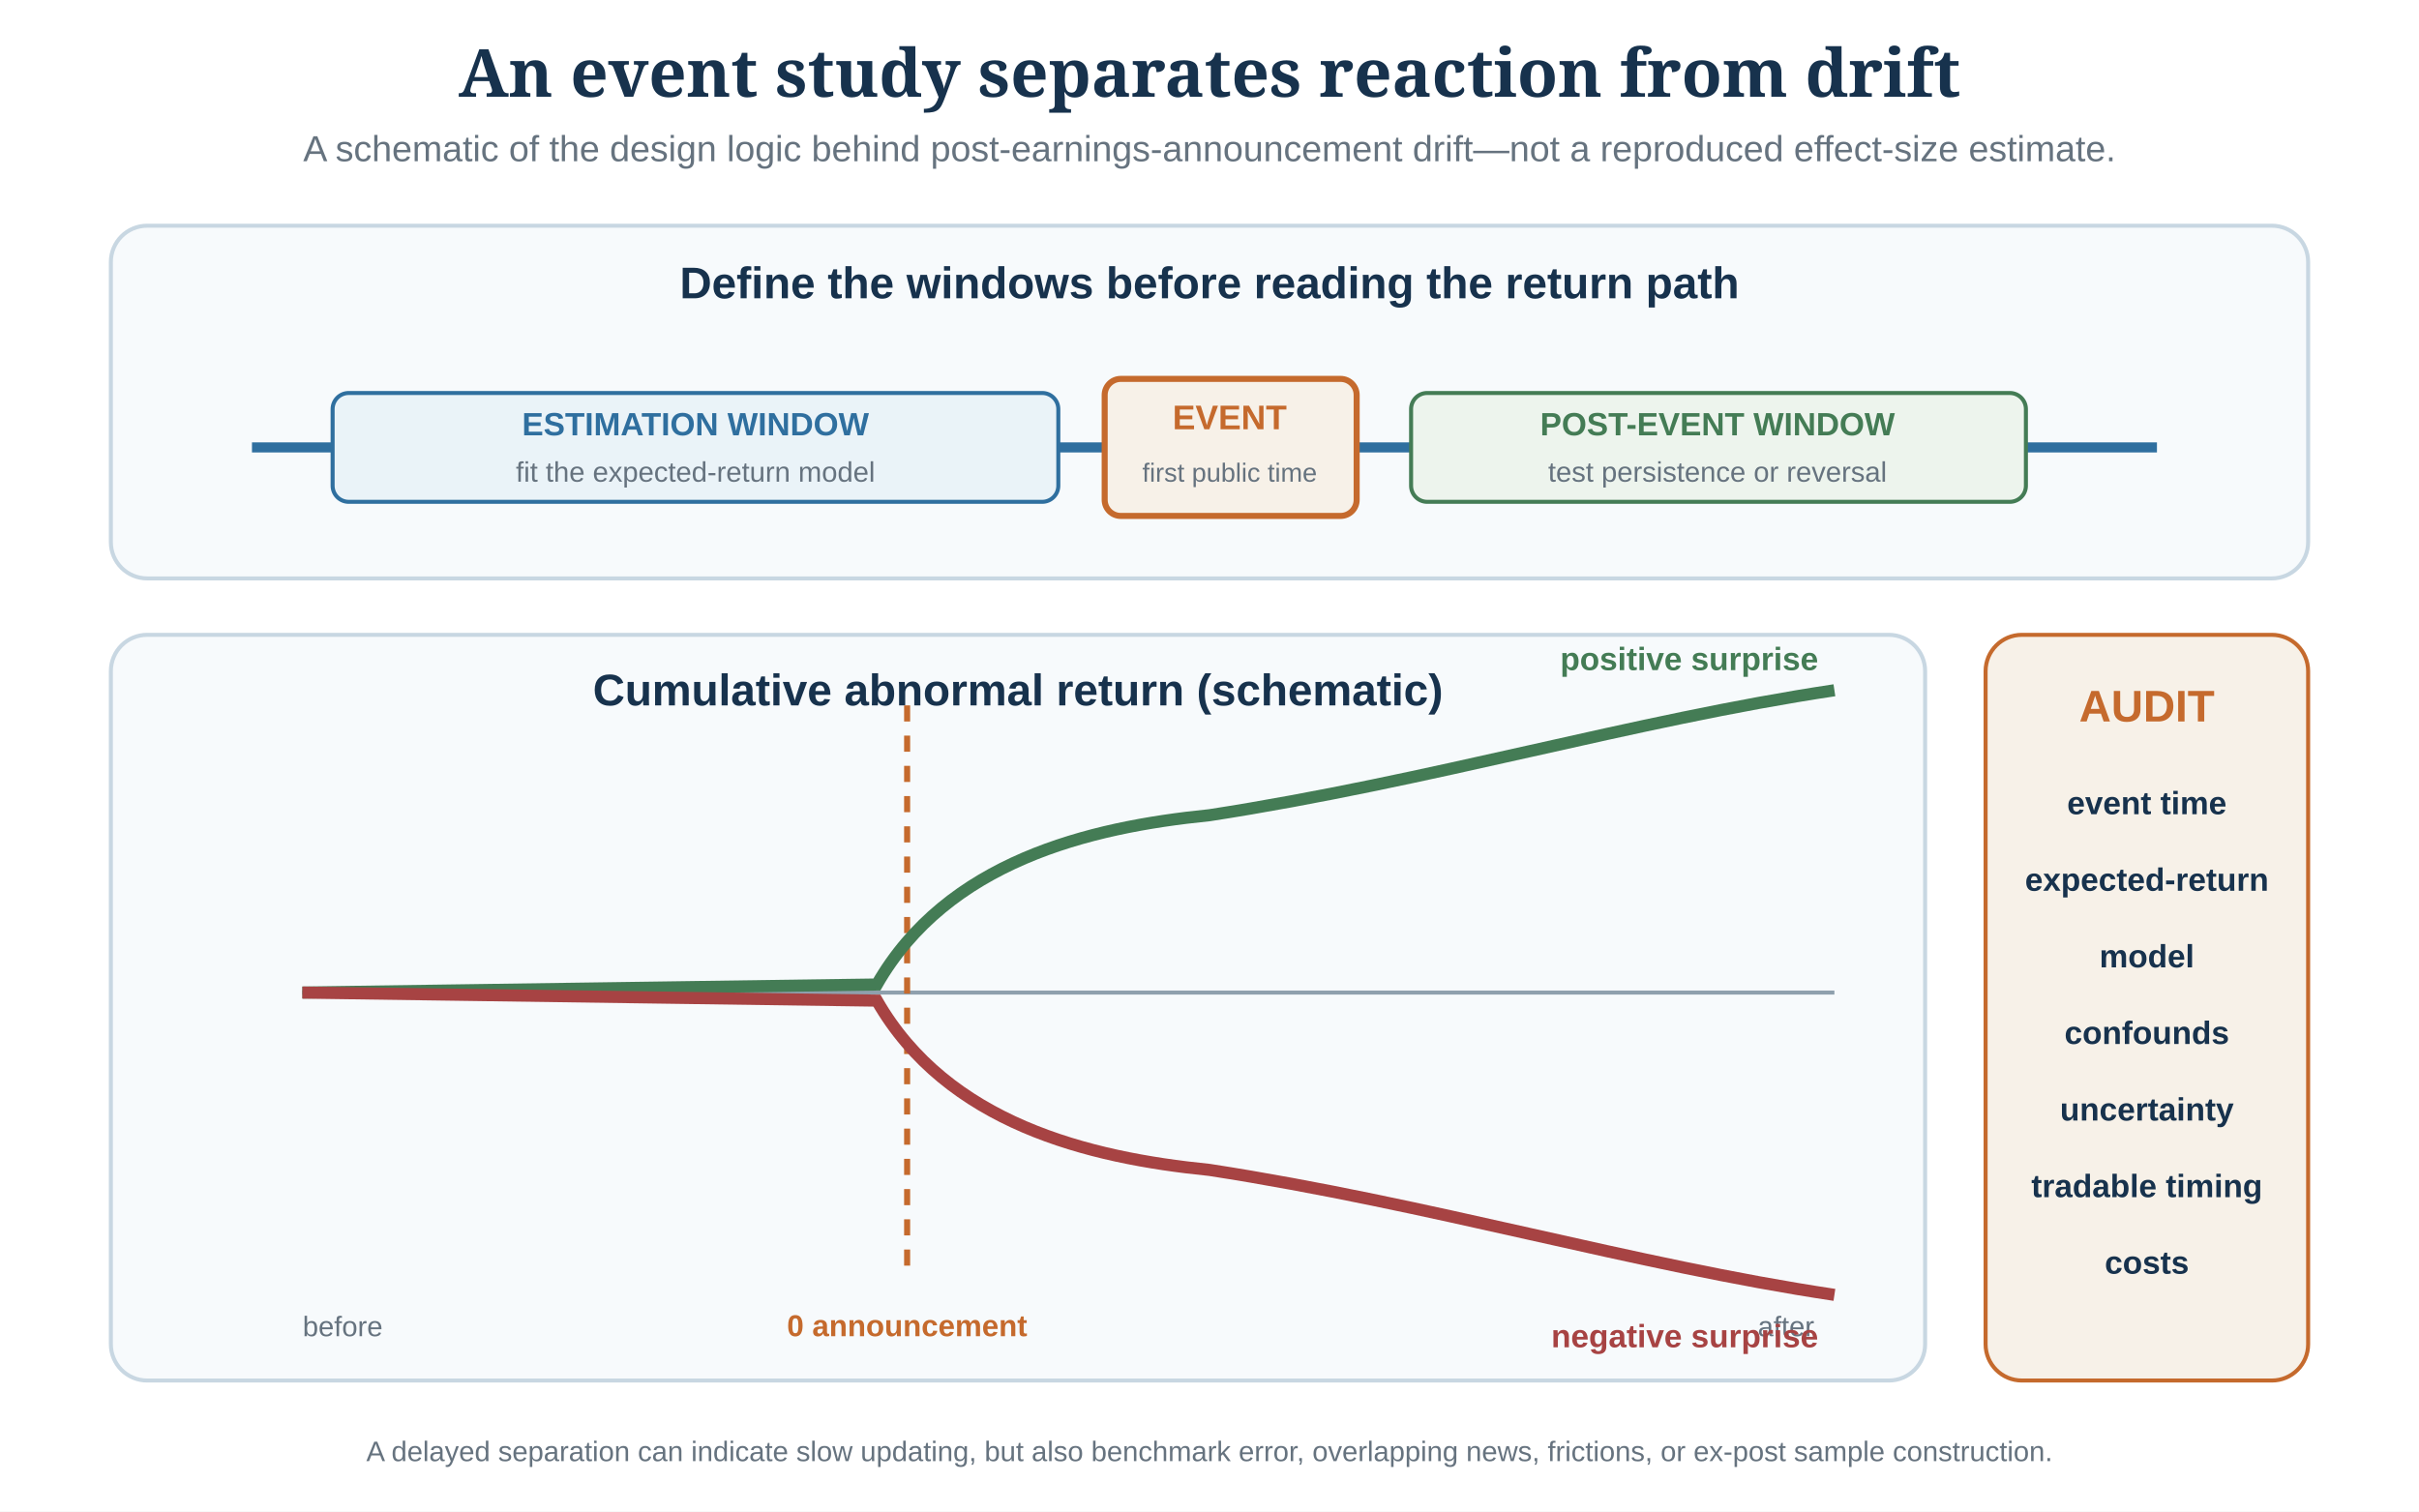
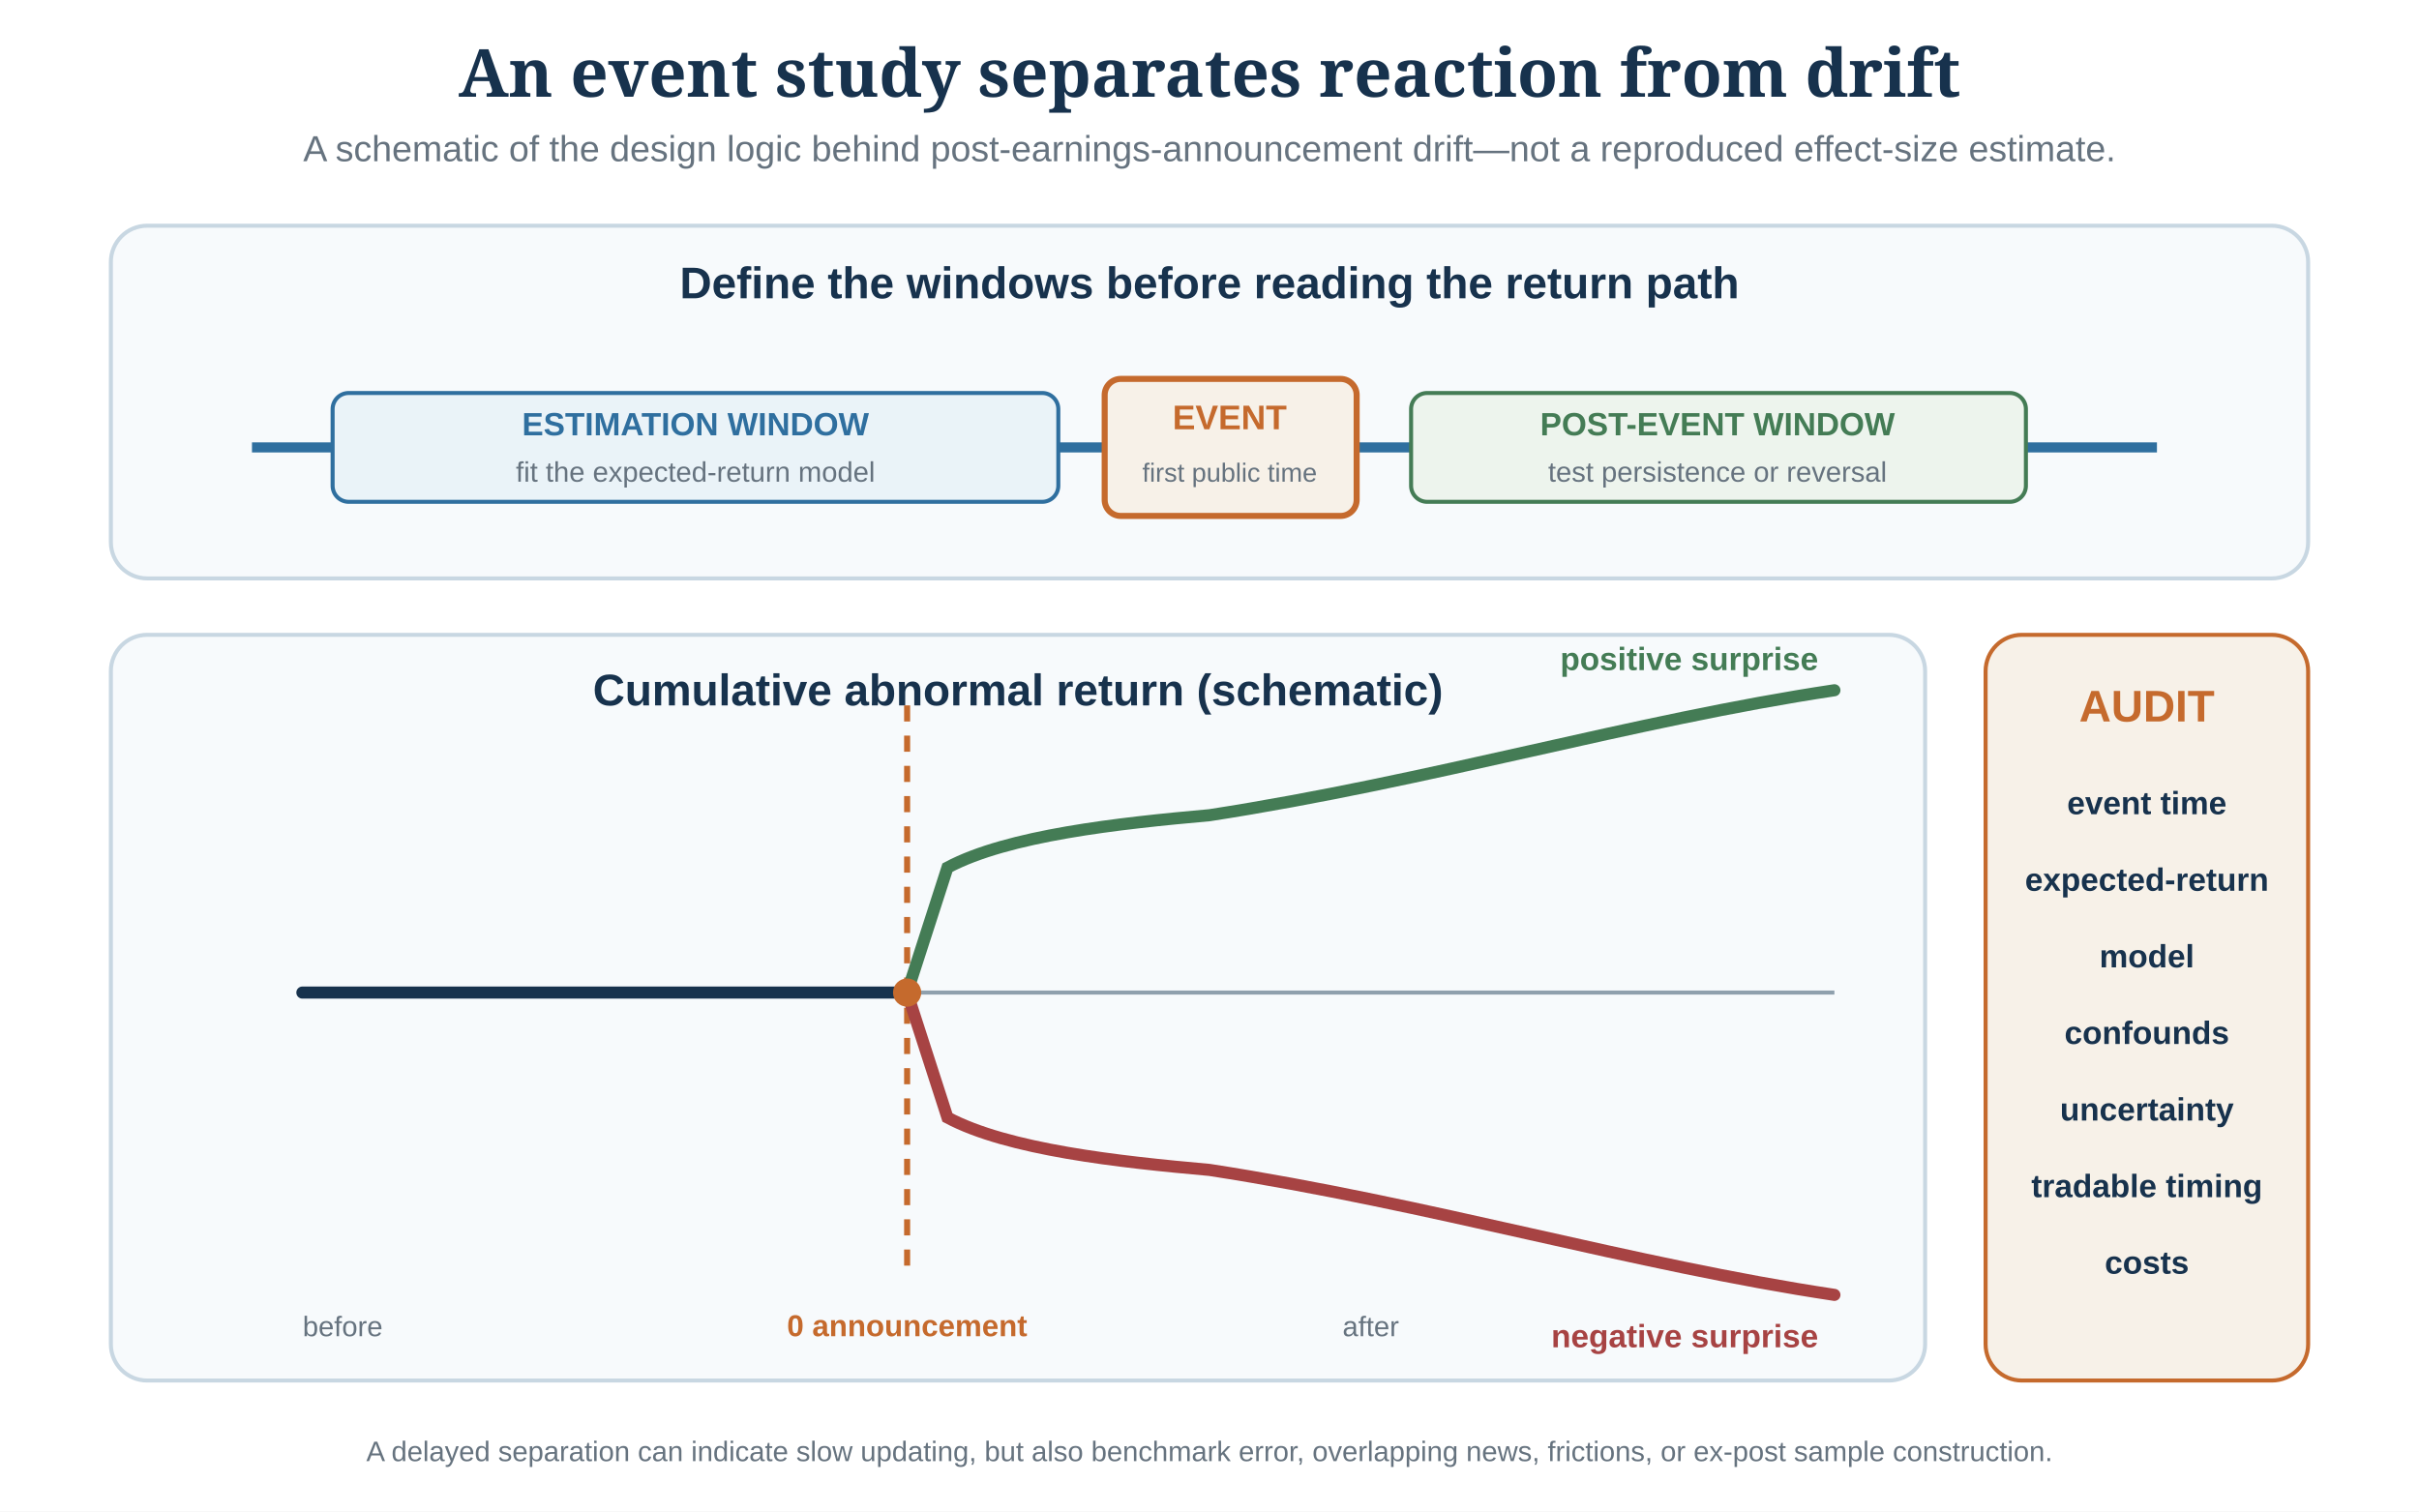
<svg xmlns="http://www.w3.org/2000/svg" width="1200" height="750" viewBox="0 0 1200 750" role="img" aria-labelledby="title desc">
  <defs>
    <marker id="blueArrow" markerWidth="12" markerHeight="12" refX="10" refY="6" orient="auto">
      <path d="M0 0 L12 6 L0 12 Z" fill="#2f6f9f" />
    </marker>
    <marker id="orangeArrow" markerWidth="12" markerHeight="12" refX="10" refY="6" orient="auto">
      <path d="M0 0 L12 6 L0 12 Z" fill="#c56a2d" />
    </marker>
    <filter id="shadow">
      <feDropShadow dx="0" dy="3" stdDeviation="4" flood-color="#17324d" flood-opacity="0.12" />
    </filter>
  </defs>
  <rect width="1200" height="750" fill="#ffffff" />
  <text x="600" y="48" text-anchor="middle" font-family="Georgia, serif" font-size="33" font-weight="700" fill="#17324d">An event study separates reaction from drift</text>
  <text x="600" y="80" text-anchor="middle" font-family="Arial, sans-serif" font-size="18" font-weight="400" fill="#66737f">A schematic of the design logic behind post-earnings-announcement drift—not a reproduced effect-size estimate.</text>
  <rect x="55" y="112" width="1090" height="175" rx="18" fill="#f7fafc" stroke="#c8d7e2" stroke-width="2" />
  <text x="600" y="148" text-anchor="middle" font-family="Arial, sans-serif" font-size="22" font-weight="700" fill="#17324d">Define the windows before reading the return path</text>
  <line x1="125" y1="222" x2="1070" y2="222" stroke="#2f6f9f" stroke-width="5" />
  <rect x="165" y="195" width="360" height="54" rx="8" fill="#eaf3f8" stroke="#2f6f9f" stroke-width="2" />
  <text x="345" y="216" text-anchor="middle" font-family="Arial, sans-serif" font-size="16" font-weight="700" fill="#2f6f9f">ESTIMATION WINDOW</text>
  <text x="345" y="239" text-anchor="middle" font-family="Arial, sans-serif" font-size="14" font-weight="400" fill="#66737f">fit the expected-return model</text>
  <rect x="548" y="188" width="125" height="68" rx="8" fill="#f7f1e8" stroke="#c56a2d" stroke-width="3" />
  <text x="610" y="213" text-anchor="middle" font-family="Arial, sans-serif" font-size="17" font-weight="700" fill="#c56a2d">EVENT</text>
  <text x="610" y="239" text-anchor="middle" font-family="Arial, sans-serif" font-size="13" font-weight="400" fill="#66737f">first public time</text>
  <rect x="700" y="195" width="305" height="54" rx="8" fill="#edf4ed" stroke="#447c55" stroke-width="2" />
  <text x="852" y="216" text-anchor="middle" font-family="Arial, sans-serif" font-size="16" font-weight="700" fill="#447c55">POST-EVENT WINDOW</text>
  <text x="852" y="239" text-anchor="middle" font-family="Arial, sans-serif" font-size="14" font-weight="400" fill="#66737f">test persistence or reversal</text>
  <rect x="55" y="315" width="900" height="370" rx="18" fill="#f7fafc" stroke="#c8d7e2" stroke-width="2" />
  <text x="505" y="350" text-anchor="middle" font-family="Arial, sans-serif" font-size="22" font-weight="700" fill="#17324d">Cumulative abnormal return (schematic)</text>
  <line x1="150" y1="492.5" x2="910" y2="492.5" stroke="#8fa0ad" stroke-width="2" />
  <line x1="450" y1="350" x2="450" y2="635" stroke="#c56a2d" stroke-width="3" stroke-dasharray="8 7" />
  <text x="450" y="663" text-anchor="middle" font-family="Arial, sans-serif" font-size="15" font-weight="700" fill="#c56a2d">0  announcement</text>
  <text x="170" y="663" text-anchor="middle" font-family="Arial, sans-serif" font-size="14" font-weight="400" fill="#66737f">before</text>
-   <text x="900" y="663" text-anchor="end" font-family="Arial, sans-serif" font-size="14" font-weight="400" fill="#66737f">after</text>
-   <path d="M150 492.5 L435 488.5 C470 427.5 540 410.5 600 404.5 C710 387.5 810 357.5 910 342.5" fill="none" stroke="#447c55" stroke-width="6" />
-   <path d="M150 492.5 L435 496.5 C470 557.5 540 574.5 600 580.5 C710 597.5 810 627.5 910 642.5" fill="none" stroke="#a74343" stroke-width="6" />
+   <text x="680" y="663" text-anchor="middle" font-family="Arial, sans-serif" font-size="14" font-weight="400" fill="#66737f">after</text>
+   <path d="M150 492.5 L450 492.5" fill="none" stroke="#17324d" stroke-width="6" stroke-linecap="round" />
+   <path d="M450 492.5 L470 430.5 C500 414.5 555 408.5 600 404.5 C710 387.5 810 357.5 910 342.5" fill="none" stroke="#447c55" stroke-width="6" stroke-linecap="round" />
+   <path d="M450 492.5 L470 554.5 C500 570.5 555 576.5 600 580.5 C710 597.5 810 627.5 910 642.5" fill="none" stroke="#a74343" stroke-width="6" stroke-linecap="round" />
+   <circle cx="450" cy="492.5" r="7" fill="#c56a2d" />
  <text x="902" y="332.5" text-anchor="end" font-family="Arial, sans-serif" font-size="16" font-weight="700" fill="#447c55">positive surprise</text>
  <text x="902" y="668.5" text-anchor="end" font-family="Arial, sans-serif" font-size="16" font-weight="700" fill="#a74343">negative surprise</text>
  <rect x="985" y="315" width="160" height="370" rx="18" fill="#f7f1e8" stroke="#c56a2d" stroke-width="2" />
  <text x="1065" y="358" text-anchor="middle" font-family="Arial, sans-serif" font-size="22" font-weight="700" fill="#c56a2d">AUDIT</text>
  <text x="1065" y="404" text-anchor="middle" font-family="Arial, sans-serif" font-size="16" font-weight="700" fill="#17324d">event time</text>
  <text x="1065" y="442" text-anchor="middle" font-family="Arial, sans-serif" font-size="16" font-weight="700" fill="#17324d">expected-return</text>
  <text x="1065" y="480" text-anchor="middle" font-family="Arial, sans-serif" font-size="16" font-weight="700" fill="#17324d">model</text>
  <text x="1065" y="518" text-anchor="middle" font-family="Arial, sans-serif" font-size="16" font-weight="700" fill="#17324d">confounds</text>
  <text x="1065" y="556" text-anchor="middle" font-family="Arial, sans-serif" font-size="16" font-weight="700" fill="#17324d">uncertainty</text>
  <text x="1065" y="594" text-anchor="middle" font-family="Arial, sans-serif" font-size="16" font-weight="700" fill="#17324d">tradable timing</text>
  <text x="1065" y="632" text-anchor="middle" font-family="Arial, sans-serif" font-size="16" font-weight="700" fill="#17324d">costs</text>
  <text x="600" y="725" text-anchor="middle" font-family="Arial, sans-serif" font-size="14" font-weight="400" fill="#66737f">A delayed separation can indicate slow updating, but also benchmark error, overlapping news, frictions, or ex-post sample construction.</text>
</svg>
